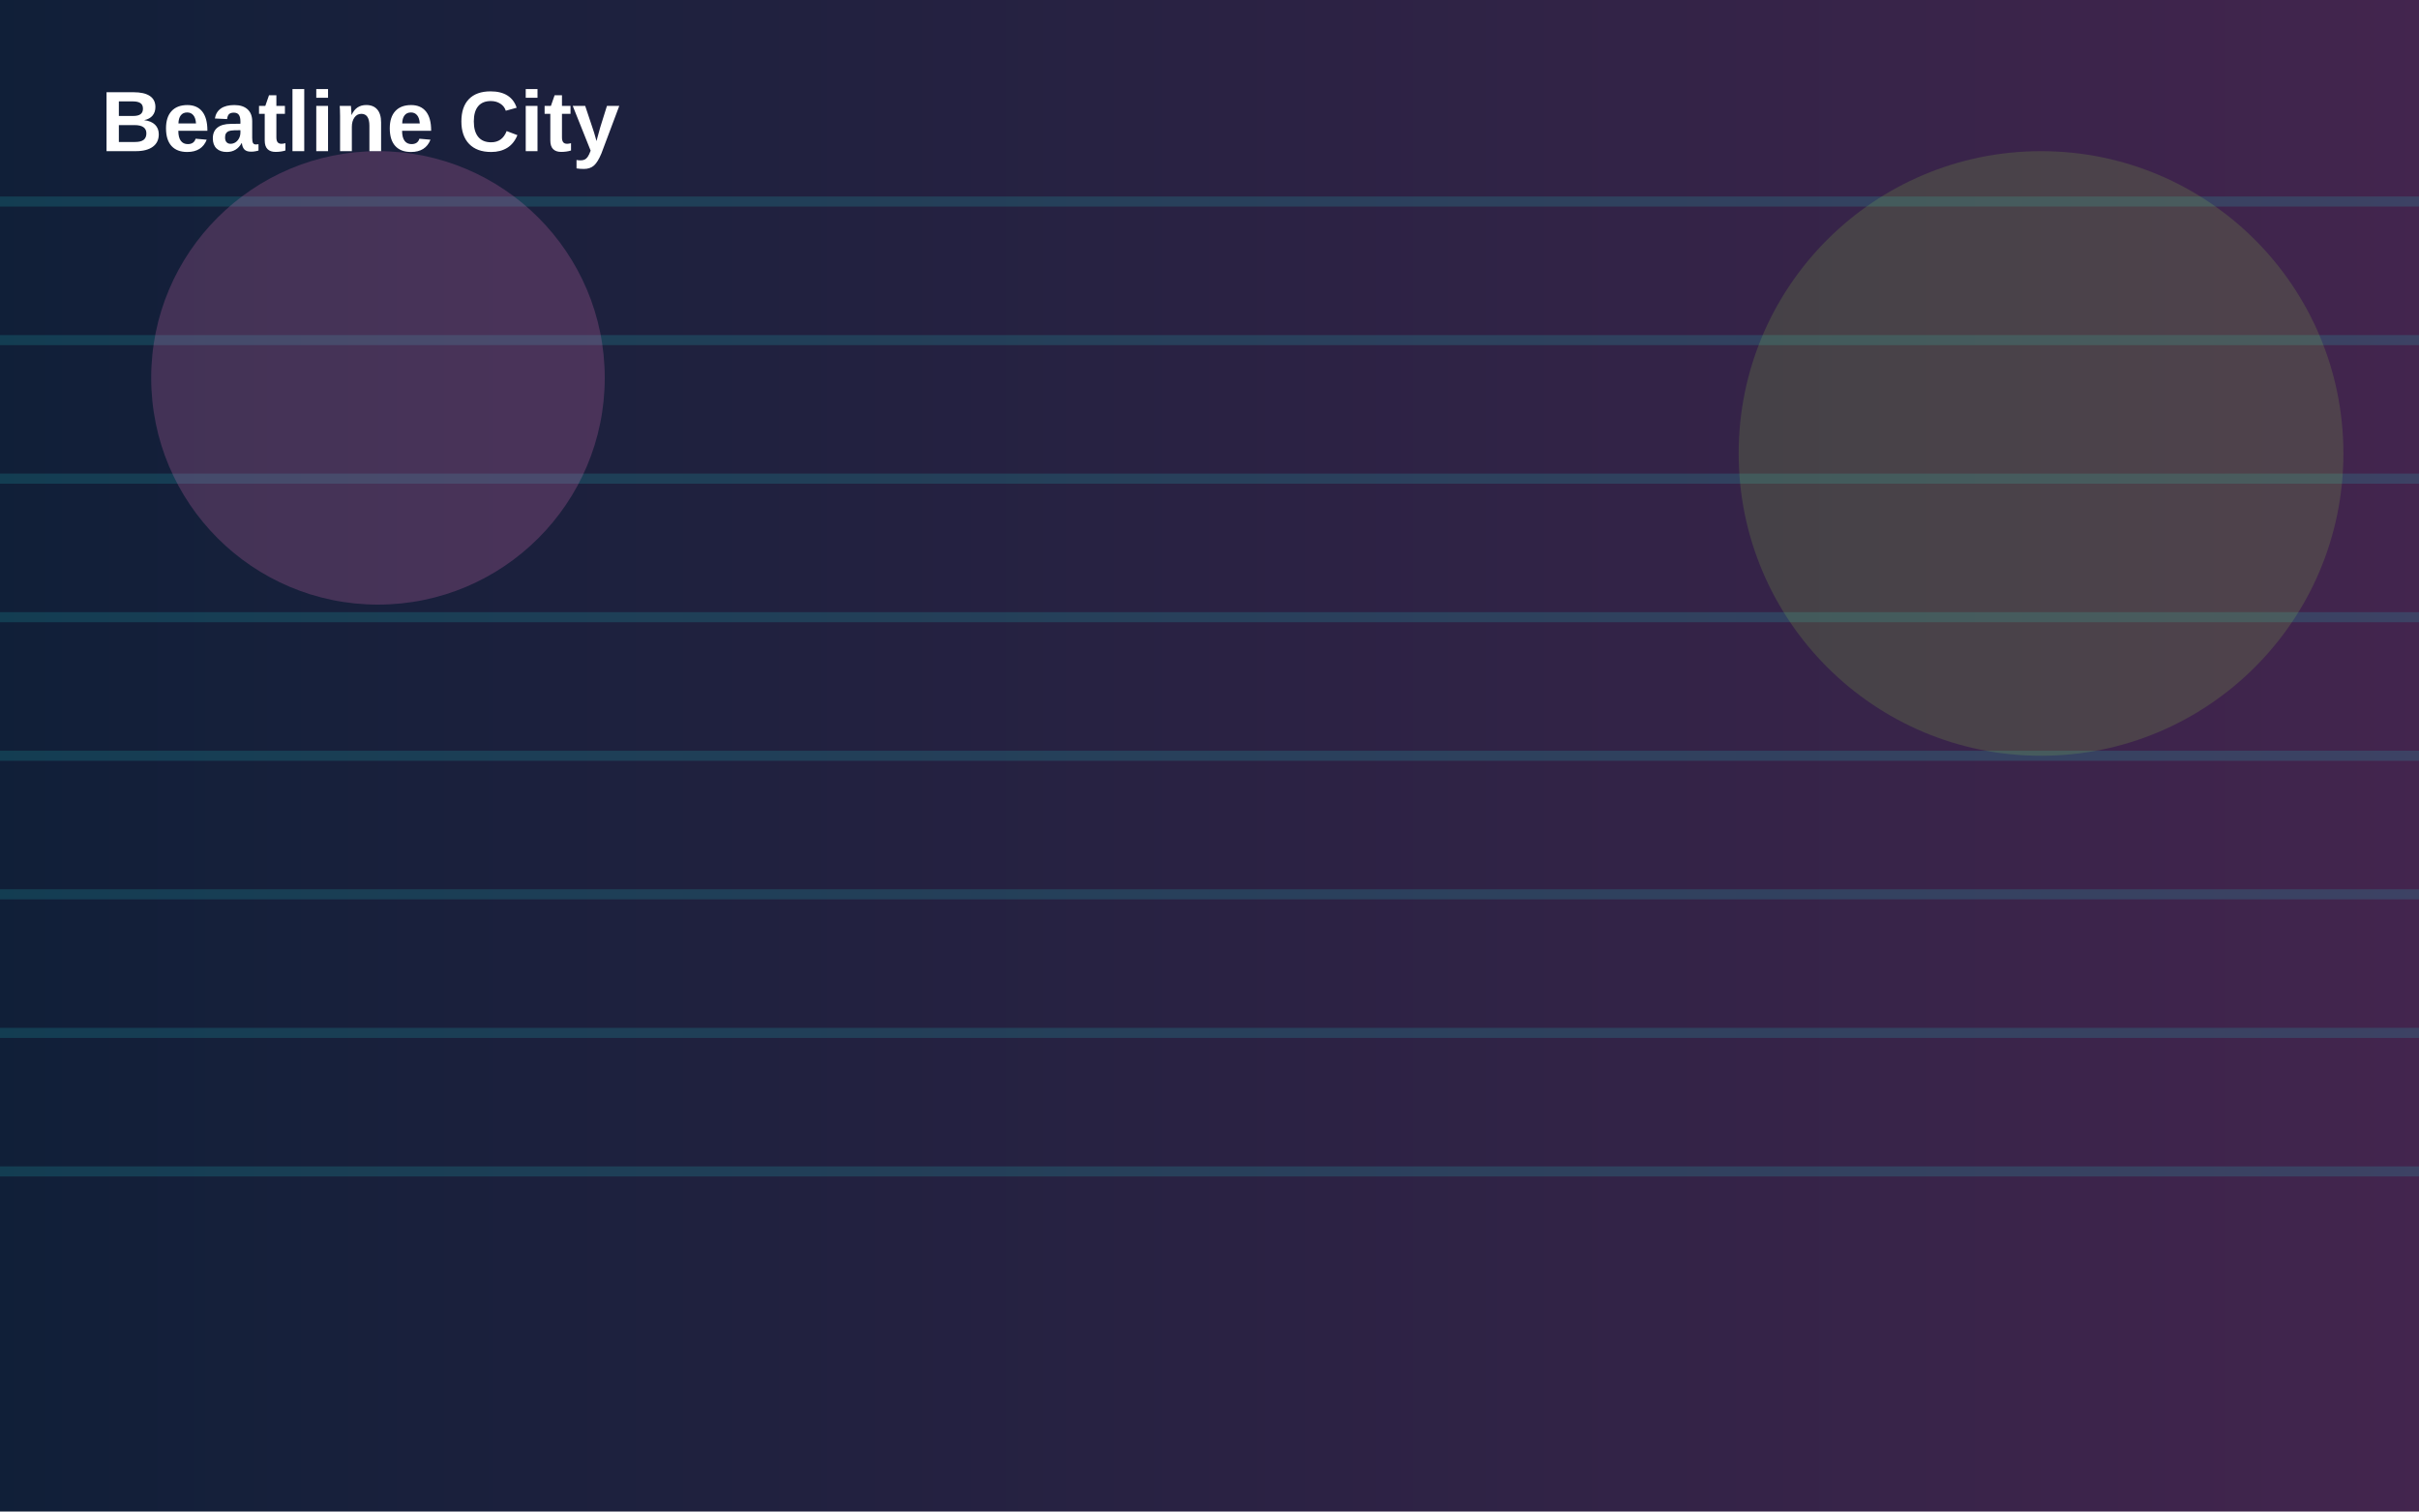
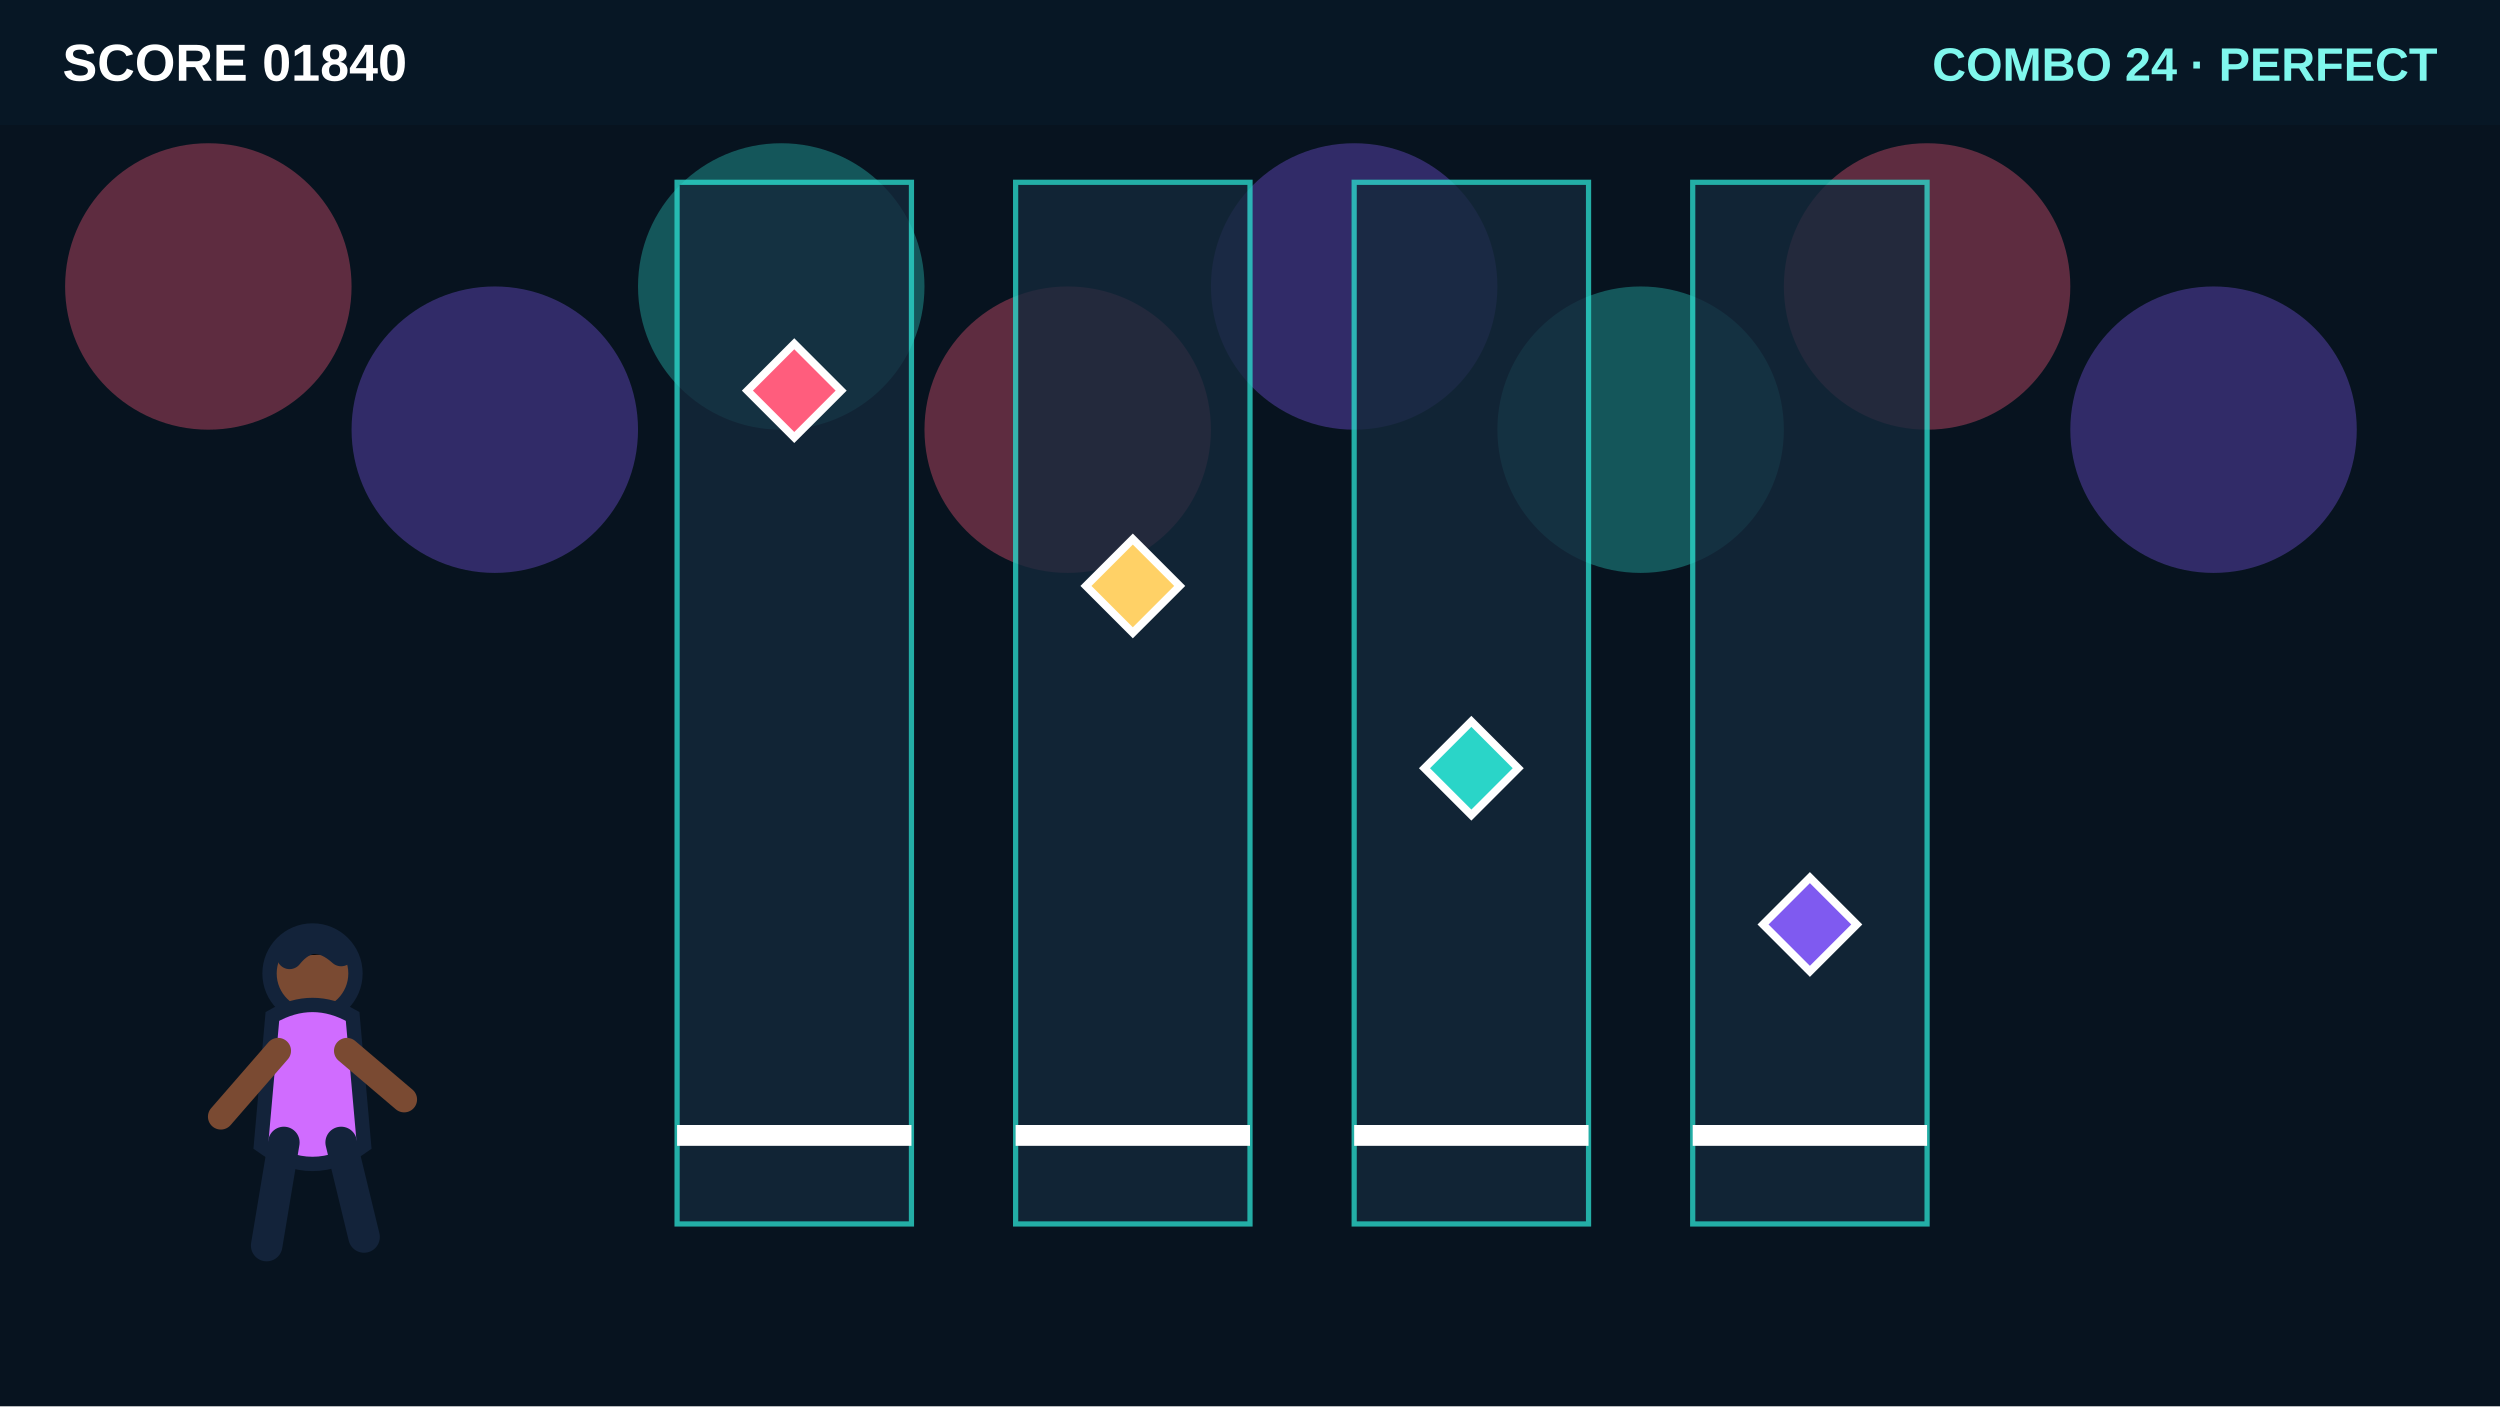
- <svg xmlns="http://www.w3.org/2000/svg" viewBox="0 0 960 600">
+ <svg xmlns="http://www.w3.org/2000/svg" width="960" height="540" viewBox="0 0 960 540">
  <defs>
-     <linearGradient id="g" x2="1">
-       <stop stop-color="#101f38" />
-       <stop offset="1" stop-color="#43254e" />
+     <linearGradient id="sky" x2="0" y2="1">
+       <stop stop-color="#75d7ff" />
+       <stop offset="1" stop-color="#7967d8" />
    </linearGradient>
+     <filter id="glow">
+       <feGaussianBlur stdDeviation="7" result="b" />
+       <feMerge>
+         <feMergeNode in="b" />
+         <feMergeNode in="SourceGraphic" />
+       </feMerge>
+     </filter>
  </defs>
-   <rect width="960" height="600" fill="url(#g)" />
-   <path d="M0 80 H960" stroke="#24c9c5" stroke-width="4" opacity=".18" />
-   <path d="M0 135 H960" stroke="#24c9c5" stroke-width="4" opacity=".18" />
-   <path d="M0 190 H960" stroke="#24c9c5" stroke-width="4" opacity=".18" />
-   <path d="M0 245 H960" stroke="#24c9c5" stroke-width="4" opacity=".18" />
-   <path d="M0 300 H960" stroke="#24c9c5" stroke-width="4" opacity=".18" />
-   <path d="M0 355 H960" stroke="#24c9c5" stroke-width="4" opacity=".18" />
-   <path d="M0 410 H960" stroke="#24c9c5" stroke-width="4" opacity=".18" />
-   <path d="M0 465 H960" stroke="#24c9c5" stroke-width="4" opacity=".18" />
-   <circle cx="150" cy="150" r="90" fill="#ff7cc9" opacity=".2" />
-   <circle cx="810" cy="180" r="120" fill="#a2e845" opacity=".15" />
-   <text x="40" y="60" font-family="Arial" font-size="34" font-weight="700" fill="#fff">Beatline City</text>
+   <rect width="960" height="540" fill="#07131f" />
+   <g opacity=".35">
+     <circle cx="80" cy="110" r="55" fill="#ff5d7d" />
+     <circle cx="190" cy="165" r="55" fill="#7f5af0" />
+     <circle cx="300" cy="110" r="55" fill="#2ad5c8" />
+     <circle cx="410" cy="165" r="55" fill="#ff5d7d" />
+     <circle cx="520" cy="110" r="55" fill="#7f5af0" />
+     <circle cx="630" cy="165" r="55" fill="#2ad5c8" />
+     <circle cx="740" cy="110" r="55" fill="#ff5d7d" />
+     <circle cx="850" cy="165" r="55" fill="#7f5af0" />
+   </g>
+   <rect x="260" y="70" width="90" height="400" fill="#14283b" opacity=".8" stroke="#2ad5c8" stroke-width="2" />
+   <rect x="260" y="432" width="90" height="8" fill="#fff" />
+   <rect x="390" y="70" width="90" height="400" fill="#14283b" opacity=".8" stroke="#2ad5c8" stroke-width="2" />
+   <rect x="390" y="432" width="90" height="8" fill="#fff" />
+   <rect x="520" y="70" width="90" height="400" fill="#14283b" opacity=".8" stroke="#2ad5c8" stroke-width="2" />
+   <rect x="520" y="432" width="90" height="8" fill="#fff" />
+   <rect x="650" y="70" width="90" height="400" fill="#14283b" opacity=".8" stroke="#2ad5c8" stroke-width="2" />
+   <rect x="650" y="432" width="90" height="8" fill="#fff" />
+   <polygon points="305, 132 323,150 305,168 287,150" fill="#ff5d7d" stroke="#fff" stroke-width="3" />
+   <polygon points="435, 207 453,225 435,243 417,225" fill="#ffd166" stroke="#fff" stroke-width="3" />
+   <polygon points="565, 277 583,295 565,313 547,295" fill="#2ad5c8" stroke="#fff" stroke-width="3" />
+   <polygon points="695, 337 713,355 695,373 677,355" fill="#7f5af0" stroke="#fff" stroke-width="3" />
+   <g transform="translate(120 420) scale(1.1 1.1)">
+     <circle cx="0" cy="-42" r="15" fill="#7a4a32" stroke="#13233a" stroke-width="5" />
+     <path d="M-14 -27 Q0 -35 14 -27 L18 18 Q0 31 -18 18Z" fill="#d06cff" stroke="#13233a" stroke-width="5" />
+     <path d="M-10 17 L-16 53 M10 17 L18 50" stroke="#13233a" stroke-width="11" stroke-linecap="round" />
+     <path d="M-12 -15 L-32 8 M12 -15 L32 2" stroke="#7a4a32" stroke-width="9" stroke-linecap="round" />
+     <path d="M-8 -48 Q0 -58 10 -49" stroke="#13233a" stroke-width="9" stroke-linecap="round" />
+   </g>
+   <rect x="0" y="0" width="960" height="48" fill="#071825" opacity=".88" />
+   <text x="24" y="31" fill="white" font-family="Arial" font-weight="700" font-size="20">SCORE 01840</text>
+   <text x="936" y="31" fill="#7ff7ed" font-family="Arial" font-weight="700" font-size="18" text-anchor="end">COMBO 24 · PERFECT</text>
</svg>
